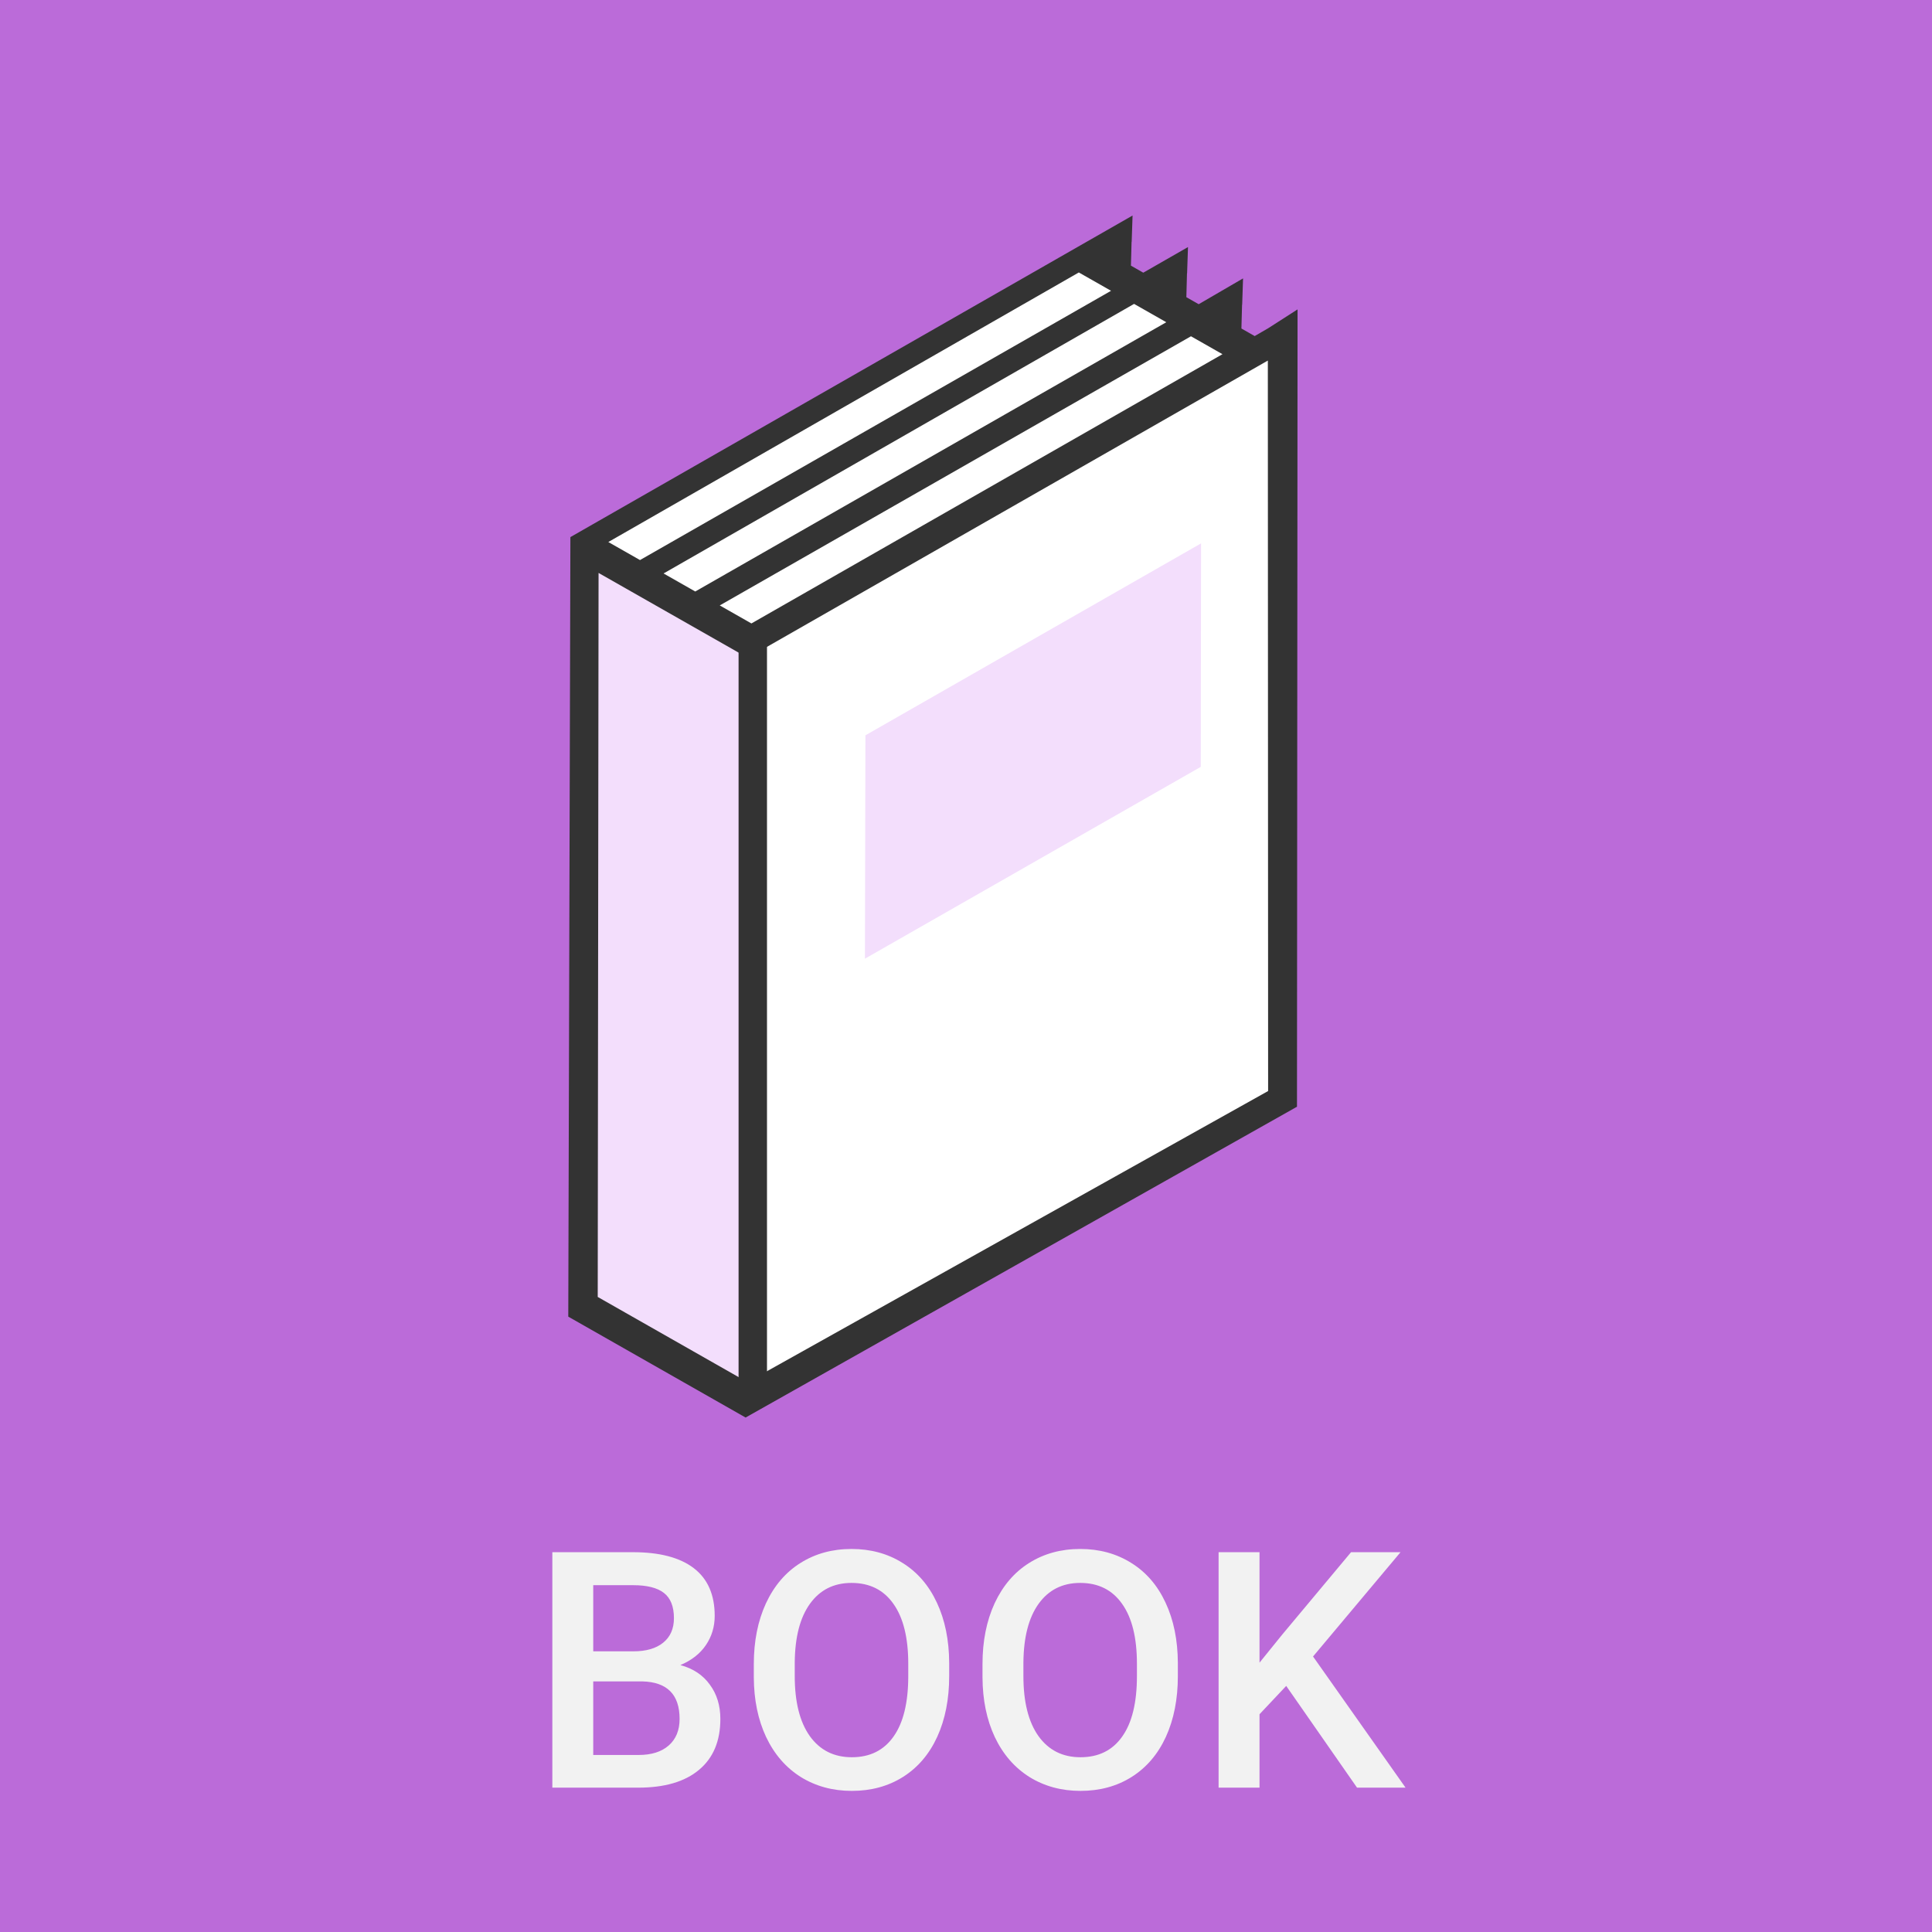
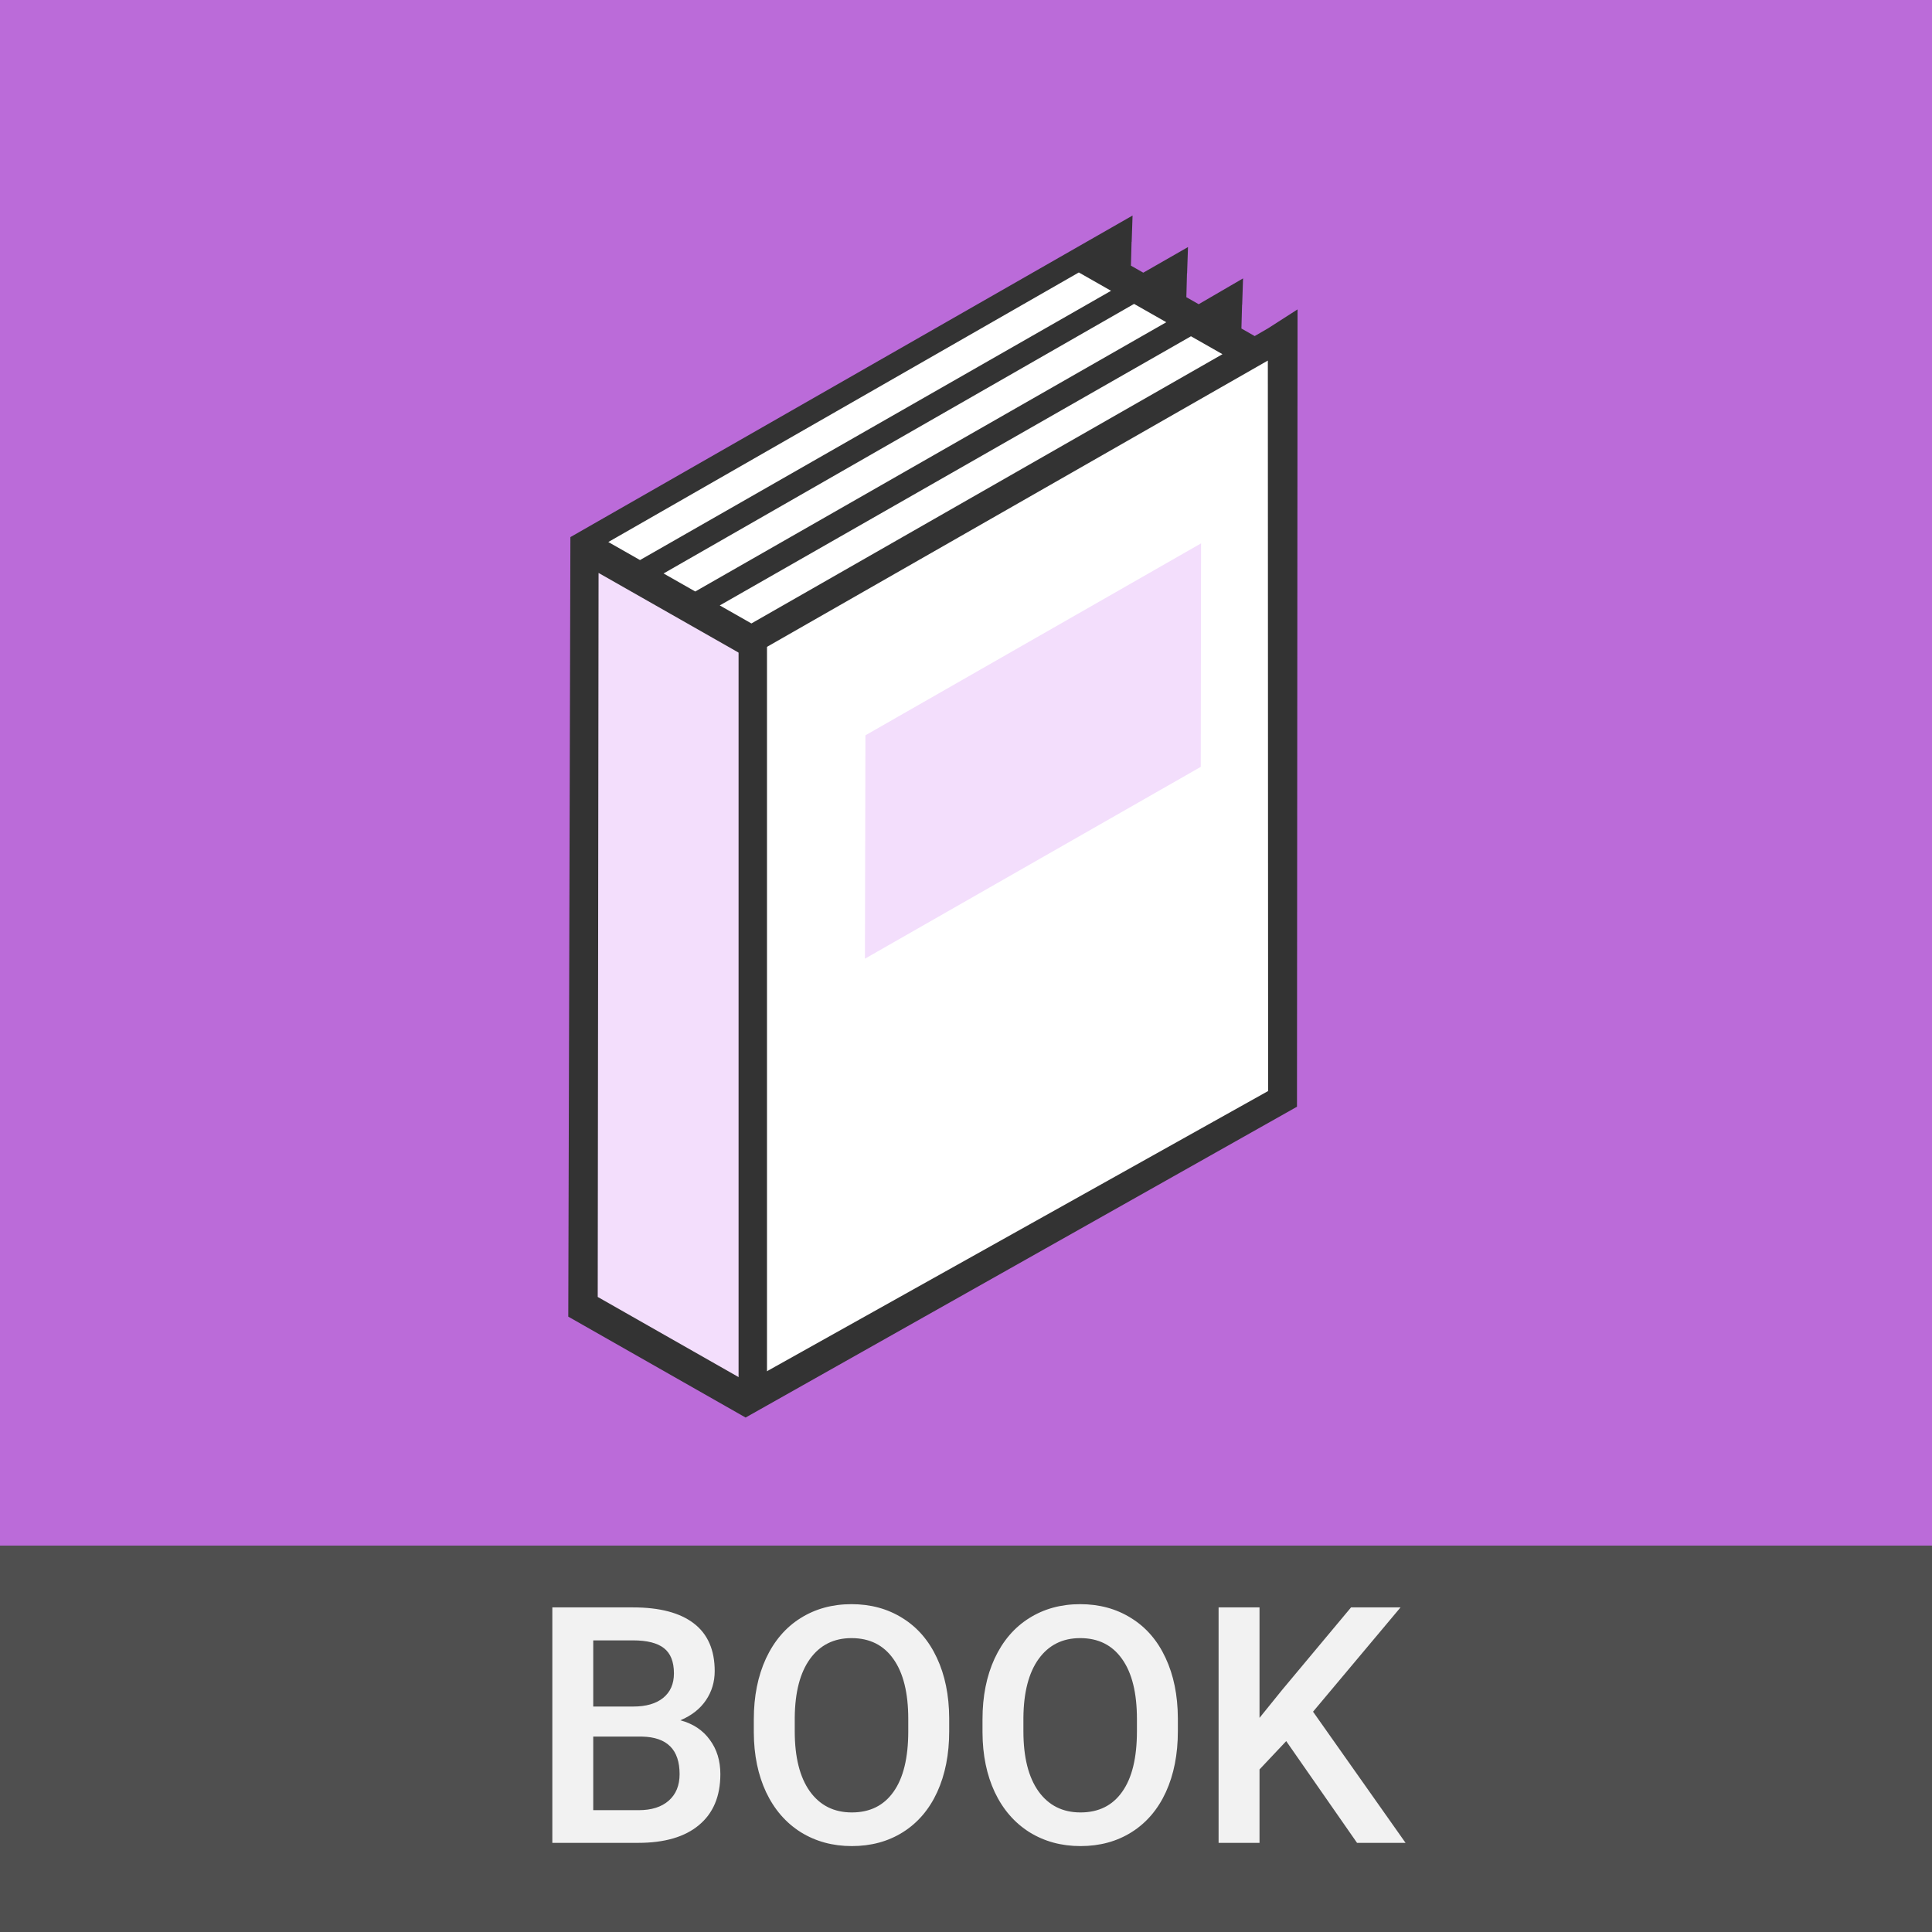
<svg xmlns="http://www.w3.org/2000/svg" xmlns:xlink="http://www.w3.org/1999/xlink" width="70" height="70" viewBox="0 0 70 70" version="1.1">
-   <g id="Canvas" transform="translate(-9045 2010)">
+   <g id="Canvas" transform="translate(-8934 2013)">
    <g id="book2">
      <g id="Rectangle 26">
-         <use xlink:href="#path0_fill" transform="translate(9045 -2010)" fill="#BB6BD9" />
+         <use xlink:href="#path0_fill" transform="translate(8934 -2013)" fill="#BB6BD9" />
+       </g>
+       <g id="Rectangle 27">
+         <use xlink:href="#path1_fill" transform="translate(8934 -1957)" fill="#4F4F4F" />
      </g>
      <g id="BOOK">
-         <use xlink:href="#path1_fill" transform="translate(9045 -1956.23)" fill="#F2F2F2" />
+         <use xlink:href="#path2_fill" transform="translate(8934 -1957.23)" fill="#F2F2F2" />
      </g>
      <g id="book6">
        <g id="Layer 2">
          <g id="Layer 1">
            <g id="Vector">
-               <use xlink:href="#path2_fill" transform="matrix(0.505484 -0.862836 -0.869157 -0.494536 9081.92 -1953.62)" fill="#FFFFFF" />
+               <use xlink:href="#path3_fill" transform="matrix(0.505484 -0.862836 -0.869157 -0.494536 8970.92 -1956.62)" fill="#FFFFFF" />
            </g>
            <g id="Vector">
-               <use xlink:href="#path3_fill" transform="matrix(0.505484 -0.862836 -0.869157 -0.494536 9081.2 -1981.88)" fill="#FFFFFF" />
+               <use xlink:href="#path4_fill" transform="matrix(0.505484 -0.862836 -0.869157 -0.494536 8970.2 -1984.88)" fill="#FFFFFF" />
            </g>
            <g id="Vector">
-               <use xlink:href="#path4_fill" transform="matrix(0.505484 -0.862836 -0.869157 -0.494536 9071.99 -1959.27)" fill="#F3DEFC" />
+               <use xlink:href="#path5_fill" transform="matrix(0.505484 -0.862836 -0.869157 -0.494536 8960.99 -1962.27)" fill="#F3DEFC" />
            </g>
            <g id="Vector">
-               <use xlink:href="#path5_fill" transform="matrix(0.505484 -0.862836 -0.869157 -0.494536 9082.05 -1952.93)" fill="#333333" />
+               <use xlink:href="#path6_fill" transform="matrix(0.505484 -0.862836 -0.869157 -0.494536 8971.05 -1955.93)" fill="#333333" />
            </g>
            <g id="label">
-               <use xlink:href="#path6_fill" transform="matrix(0.505484 -0.862836 -0.869157 -0.494536 9082.41 -1971.81)" fill="#F3DEFC" />
+               <use xlink:href="#path7_fill" transform="matrix(0.505484 -0.862836 -0.869157 -0.494536 8971.41 -1974.81)" fill="#F3DEFC" />
            </g>
            <g id="Rectangle 27">
-               <use xlink:href="#path7_fill" transform="matrix(1.00544 -1.67408e-08 -2.66327e-08 0.994491 9071.76 -1986.67)" fill="#333333" />
+               <use xlink:href="#path8_fill" transform="matrix(1.00544 -1.67408e-08 -2.66327e-08 0.994491 8960.76 -1989.67)" fill="#333333" />
            </g>
          </g>
        </g>
      </g>
    </g>
  </g>
  <defs>
    <path id="path0_fill" d="M 0 0L 70 0L 70 70L 0 70L 0 0Z" />
-     <path id="path1_fill" d="M 20.012 11L 20.012 2.469L 22.936 2.469C 23.9 2.469 24.635 2.662 25.139 3.049C 25.643 3.436 25.895 4.012 25.895 4.777C 25.895 5.168 25.789 5.52 25.578 5.832C 25.367 6.145 25.059 6.387 24.652 6.559C 25.113 6.684 25.469 6.92 25.719 7.268C 25.973 7.611 26.1 8.025 26.1 8.51C 26.1 9.311 25.842 9.926 25.326 10.355C 24.814 10.785 24.08 11 23.123 11L 20.012 11ZM 21.494 7.15L 21.494 9.816L 23.141 9.816C 23.605 9.816 23.969 9.701 24.23 9.471C 24.492 9.24 24.623 8.92 24.623 8.51C 24.623 7.623 24.17 7.17 23.264 7.15L 21.494 7.15ZM 21.494 6.061L 22.947 6.061C 23.408 6.061 23.768 5.957 24.025 5.75C 24.287 5.539 24.418 5.242 24.418 4.859C 24.418 4.438 24.297 4.133 24.055 3.945C 23.816 3.758 23.443 3.664 22.936 3.664L 21.494 3.664L 21.494 6.061ZM 34.391 6.957C 34.391 7.793 34.246 8.527 33.957 9.16C 33.668 9.789 33.254 10.273 32.715 10.613C 32.18 10.949 31.562 11.117 30.863 11.117C 30.172 11.117 29.555 10.949 29.012 10.613C 28.473 10.273 28.055 9.791 27.758 9.166C 27.465 8.541 27.316 7.82 27.312 7.004L 27.312 6.523C 27.312 5.691 27.459 4.957 27.752 4.32C 28.049 3.684 28.465 3.197 29 2.861C 29.539 2.521 30.156 2.352 30.852 2.352C 31.547 2.352 32.162 2.52 32.697 2.855C 33.236 3.188 33.652 3.668 33.945 4.297C 34.238 4.922 34.387 5.65 34.391 6.482L 34.391 6.957ZM 32.908 6.512C 32.908 5.566 32.728 4.842 32.369 4.338C 32.014 3.834 31.508 3.582 30.852 3.582C 30.211 3.582 29.709 3.834 29.346 4.338C 28.986 4.838 28.803 5.547 28.795 6.465L 28.795 6.957C 28.795 7.895 28.977 8.619 29.34 9.131C 29.707 9.643 30.215 9.898 30.863 9.898C 31.52 9.898 32.023 9.648 32.375 9.148C 32.73 8.648 32.908 7.918 32.908 6.957L 32.908 6.512ZM 42.676 6.957C 42.676 7.793 42.531 8.527 42.242 9.16C 41.953 9.789 41.539 10.273 41 10.613C 40.465 10.949 39.848 11.117 39.148 11.117C 38.457 11.117 37.84 10.949 37.297 10.613C 36.758 10.273 36.34 9.791 36.043 9.166C 35.75 8.541 35.602 7.82 35.598 7.004L 35.598 6.523C 35.598 5.691 35.744 4.957 36.037 4.32C 36.334 3.684 36.75 3.197 37.285 2.861C 37.824 2.521 38.441 2.352 39.137 2.352C 39.832 2.352 40.447 2.52 40.982 2.855C 41.522 3.188 41.938 3.668 42.23 4.297C 42.523 4.922 42.672 5.65 42.676 6.482L 42.676 6.957ZM 41.193 6.512C 41.193 5.566 41.014 4.842 40.654 4.338C 40.299 3.834 39.793 3.582 39.137 3.582C 38.496 3.582 37.994 3.834 37.631 4.338C 37.272 4.838 37.088 5.547 37.08 6.465L 37.08 6.957C 37.08 7.895 37.262 8.619 37.625 9.131C 37.992 9.643 38.5 9.898 39.148 9.898C 39.805 9.898 40.309 9.648 40.66 9.148C 41.016 8.648 41.193 7.918 41.193 6.957L 41.193 6.512ZM 46.602 7.314L 45.635 8.34L 45.635 11L 44.152 11L 44.152 2.469L 45.635 2.469L 45.635 6.471L 46.455 5.457L 48.951 2.469L 50.744 2.469L 47.574 6.248L 50.926 11L 49.168 11L 46.602 7.314Z" />
-     <path id="path2_fill" d="M 0 11.385L 19.669 0L 43.511 13.803L 23.842 25.187L 0 11.385Z" />
-     <path id="path3_fill" d="M 17.901 -2.34275e-07L 9.34622e-07 10.379L 9.34622e-07 17.157L 17.901 6.779L 17.901 -2.34275e-07Z" />
-     <path id="path4_fill" d="M 23.957 20.643L 0 6.771L 0 2.34275e-07L 23.957 13.864L 23.957 20.643Z" />
-     <path id="path5_fill" d="M 44.79 16.858L 43.948 16.405L 43.94 16.405L 43.182 15.991L 43.182 15.438L 43.665 15.162L 44.79 14.586L 19.669 0L 0 11.546L 0 18.938L 24.585 33.148L 24.592 33.148L 44.79 21.464L 43.948 21.011L 43.94 21.011L 43.182 20.597L 43.182 20.082L 44.79 19.153L 43.948 18.701L 43.94 18.701L 43.182 18.286L 43.182 17.772L 44.79 16.858ZM 25.113 28.25L 42.034 18.455L 42.034 19.798L 25.113 29.571L 25.113 28.25ZM 25.113 27.229L 25.113 25.909L 42.034 16.113L 42.034 17.426L 25.113 27.229ZM 23.949 25.402L 23.965 25.425L 23.965 31.613L 1.148 18.378L 1.148 12.137L 19.646 1.19L 42.646 14.578L 23.949 25.402ZM 25.113 30.553L 42.034 20.758L 42.034 22.101L 25.113 31.874L 25.113 30.553Z" />
-     <path id="path6_fill" d="M 19.103 4.084L 7.044 11.062L 0 6.986L 12.059 0L 19.103 4.084Z" />
-     <path id="path7_fill" d="M 0 0L 1.024 0L 1.024 27.543L 0 27.543L 0 0Z" />
+     <path id="path1_fill" d="M 0 0L 70 0L 70 14L 0 14L 0 0Z" />
+     <path id="path2_fill" d="M 20.012 11L 20.012 2.469L 22.936 2.469C 23.9 2.469 24.635 2.662 25.139 3.049C 25.643 3.436 25.895 4.012 25.895 4.777C 25.895 5.168 25.789 5.52 25.578 5.832C 25.367 6.145 25.059 6.387 24.652 6.559C 25.113 6.684 25.469 6.92 25.719 7.268C 25.973 7.611 26.1 8.025 26.1 8.51C 26.1 9.311 25.842 9.926 25.326 10.355C 24.814 10.785 24.08 11 23.123 11L 20.012 11ZM 21.494 7.15L 21.494 9.816L 23.141 9.816C 23.605 9.816 23.969 9.701 24.23 9.471C 24.492 9.24 24.623 8.92 24.623 8.51C 24.623 7.623 24.17 7.17 23.264 7.15L 21.494 7.15ZM 21.494 6.061L 22.947 6.061C 23.408 6.061 23.768 5.957 24.025 5.75C 24.287 5.539 24.418 5.242 24.418 4.859C 24.418 4.438 24.297 4.133 24.055 3.945C 23.816 3.758 23.443 3.664 22.936 3.664L 21.494 3.664L 21.494 6.061ZM 34.391 6.957C 34.391 7.793 34.246 8.527 33.957 9.16C 33.668 9.789 33.254 10.273 32.715 10.613C 32.18 10.949 31.562 11.117 30.863 11.117C 30.172 11.117 29.555 10.949 29.012 10.613C 28.473 10.273 28.055 9.791 27.758 9.166C 27.465 8.541 27.316 7.82 27.312 7.004L 27.312 6.523C 27.312 5.691 27.459 4.957 27.752 4.32C 28.049 3.684 28.465 3.197 29 2.861C 29.539 2.521 30.156 2.352 30.852 2.352C 31.547 2.352 32.162 2.52 32.697 2.855C 33.236 3.188 33.652 3.668 33.945 4.297C 34.238 4.922 34.387 5.65 34.391 6.482L 34.391 6.957ZM 32.908 6.512C 32.908 5.566 32.728 4.842 32.369 4.338C 32.014 3.834 31.508 3.582 30.852 3.582C 30.211 3.582 29.709 3.834 29.346 4.338C 28.986 4.838 28.803 5.547 28.795 6.465L 28.795 6.957C 28.795 7.895 28.977 8.619 29.34 9.131C 29.707 9.643 30.215 9.898 30.863 9.898C 31.52 9.898 32.023 9.648 32.375 9.148C 32.73 8.648 32.908 7.918 32.908 6.957L 32.908 6.512ZM 42.676 6.957C 42.676 7.793 42.531 8.527 42.242 9.16C 41.953 9.789 41.539 10.273 41 10.613C 40.465 10.949 39.848 11.117 39.148 11.117C 38.457 11.117 37.84 10.949 37.297 10.613C 36.758 10.273 36.34 9.791 36.043 9.166C 35.75 8.541 35.602 7.82 35.598 7.004L 35.598 6.523C 35.598 5.691 35.744 4.957 36.037 4.32C 36.334 3.684 36.75 3.197 37.285 2.861C 37.824 2.521 38.441 2.352 39.137 2.352C 39.832 2.352 40.447 2.52 40.982 2.855C 41.522 3.188 41.938 3.668 42.23 4.297C 42.523 4.922 42.672 5.65 42.676 6.482L 42.676 6.957ZM 41.193 6.512C 41.193 5.566 41.014 4.842 40.654 4.338C 40.299 3.834 39.793 3.582 39.137 3.582C 38.496 3.582 37.994 3.834 37.631 4.338C 37.272 4.838 37.088 5.547 37.08 6.465L 37.08 6.957C 37.08 7.895 37.262 8.619 37.625 9.131C 37.992 9.643 38.5 9.898 39.148 9.898C 39.805 9.898 40.309 9.648 40.66 9.148C 41.016 8.648 41.193 7.918 41.193 6.957L 41.193 6.512ZM 46.602 7.314L 45.635 8.34L 45.635 11L 44.152 11L 44.152 2.469L 45.635 2.469L 45.635 6.471L 46.455 5.457L 48.951 2.469L 50.744 2.469L 47.574 6.248L 50.926 11L 49.168 11L 46.602 7.314Z" />
+     <path id="path3_fill" d="M 0 11.385L 19.669 0L 43.511 13.803L 23.842 25.187L 0 11.385Z" />
+     <path id="path4_fill" d="M 17.901 -2.34275e-07L 9.34622e-07 10.379L 9.34622e-07 17.157L 17.901 6.779L 17.901 -2.34275e-07Z" />
+     <path id="path5_fill" d="M 23.957 20.643L 0 6.771L 0 2.34275e-07L 23.957 13.864L 23.957 20.643Z" />
+     <path id="path6_fill" d="M 44.79 16.858L 43.948 16.405L 43.94 16.405L 43.182 15.991L 43.182 15.438L 43.665 15.162L 44.79 14.586L 19.669 0L 0 11.546L 0 18.938L 24.585 33.148L 24.592 33.148L 44.79 21.464L 43.948 21.011L 43.94 21.011L 43.182 20.597L 43.182 20.082L 44.79 19.153L 43.948 18.701L 43.94 18.701L 43.182 18.286L 43.182 17.772L 44.79 16.858ZM 25.113 28.25L 42.034 18.455L 42.034 19.798L 25.113 29.571L 25.113 28.25ZM 25.113 27.229L 25.113 25.909L 42.034 16.113L 42.034 17.426L 25.113 27.229ZM 23.949 25.402L 23.965 25.425L 23.965 31.613L 1.148 18.378L 1.148 12.137L 19.646 1.19L 42.646 14.578L 23.949 25.402ZM 25.113 30.553L 42.034 20.758L 42.034 22.101L 25.113 31.874L 25.113 30.553Z" />
+     <path id="path7_fill" d="M 19.103 4.084L 7.044 11.062L 0 6.986L 12.059 0L 19.103 4.084Z" />
+     <path id="path8_fill" d="M 0 0L 1.024 0L 1.024 27.543L 0 27.543L 0 0Z" />
  </defs>
</svg>
